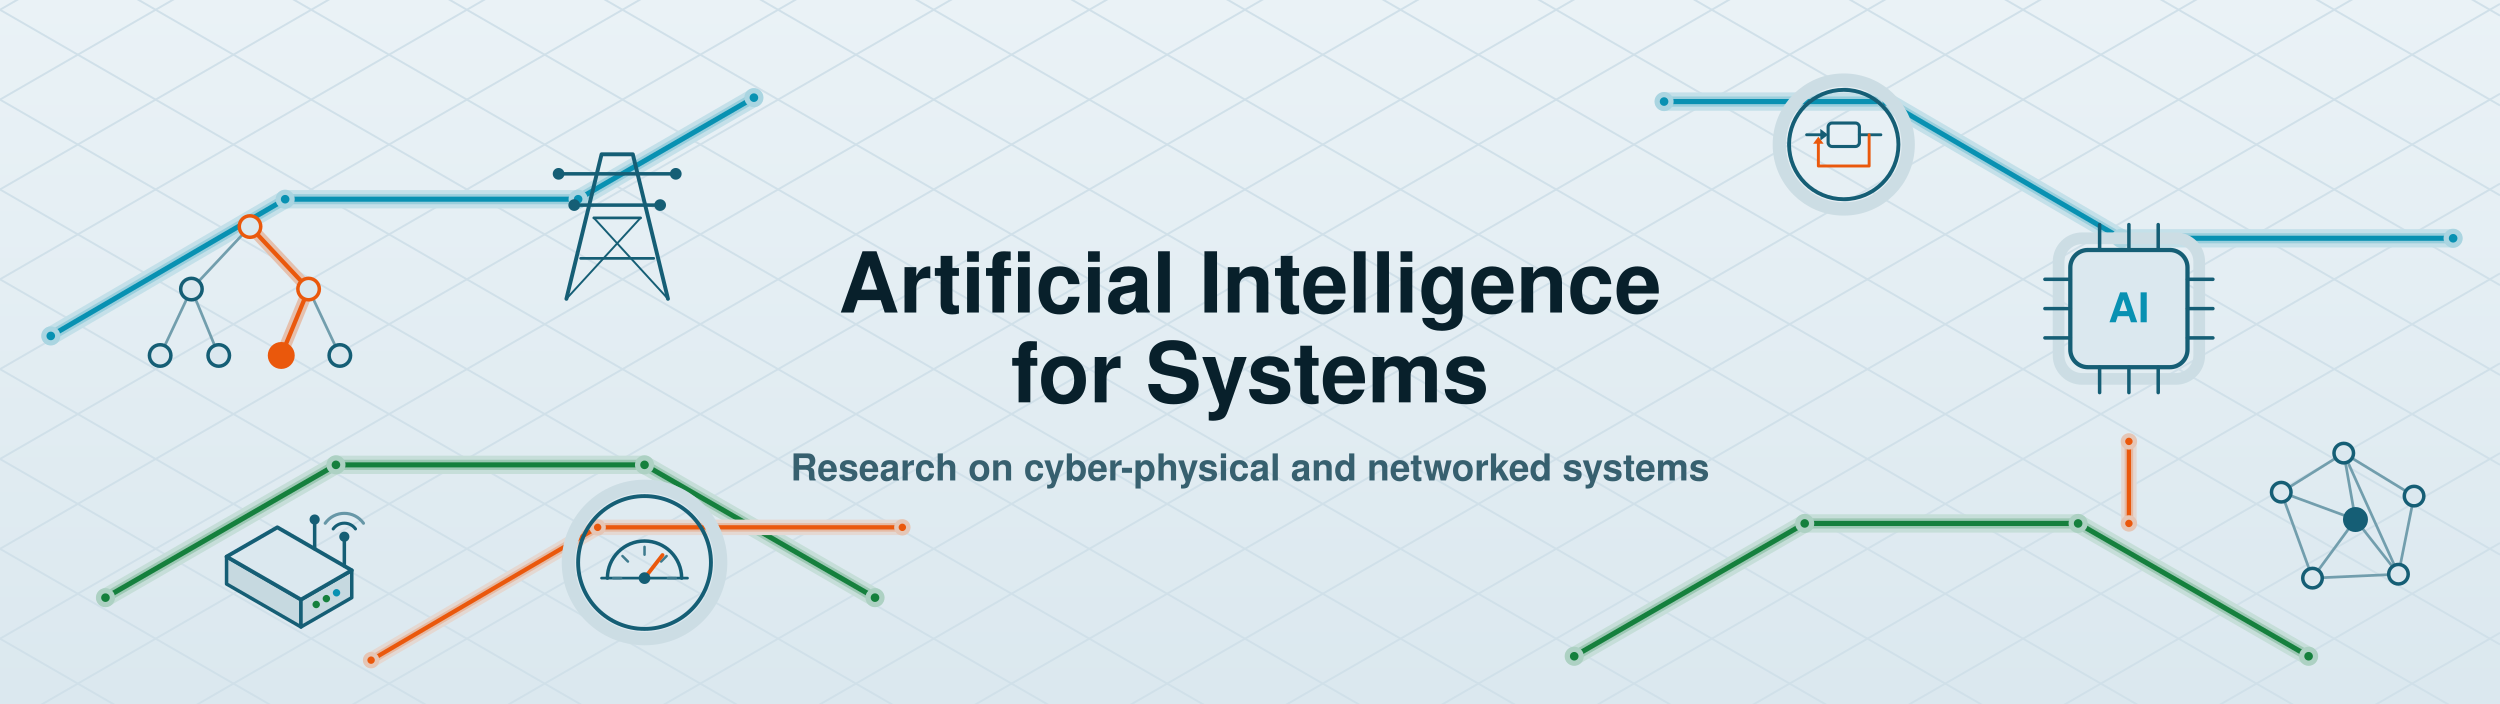
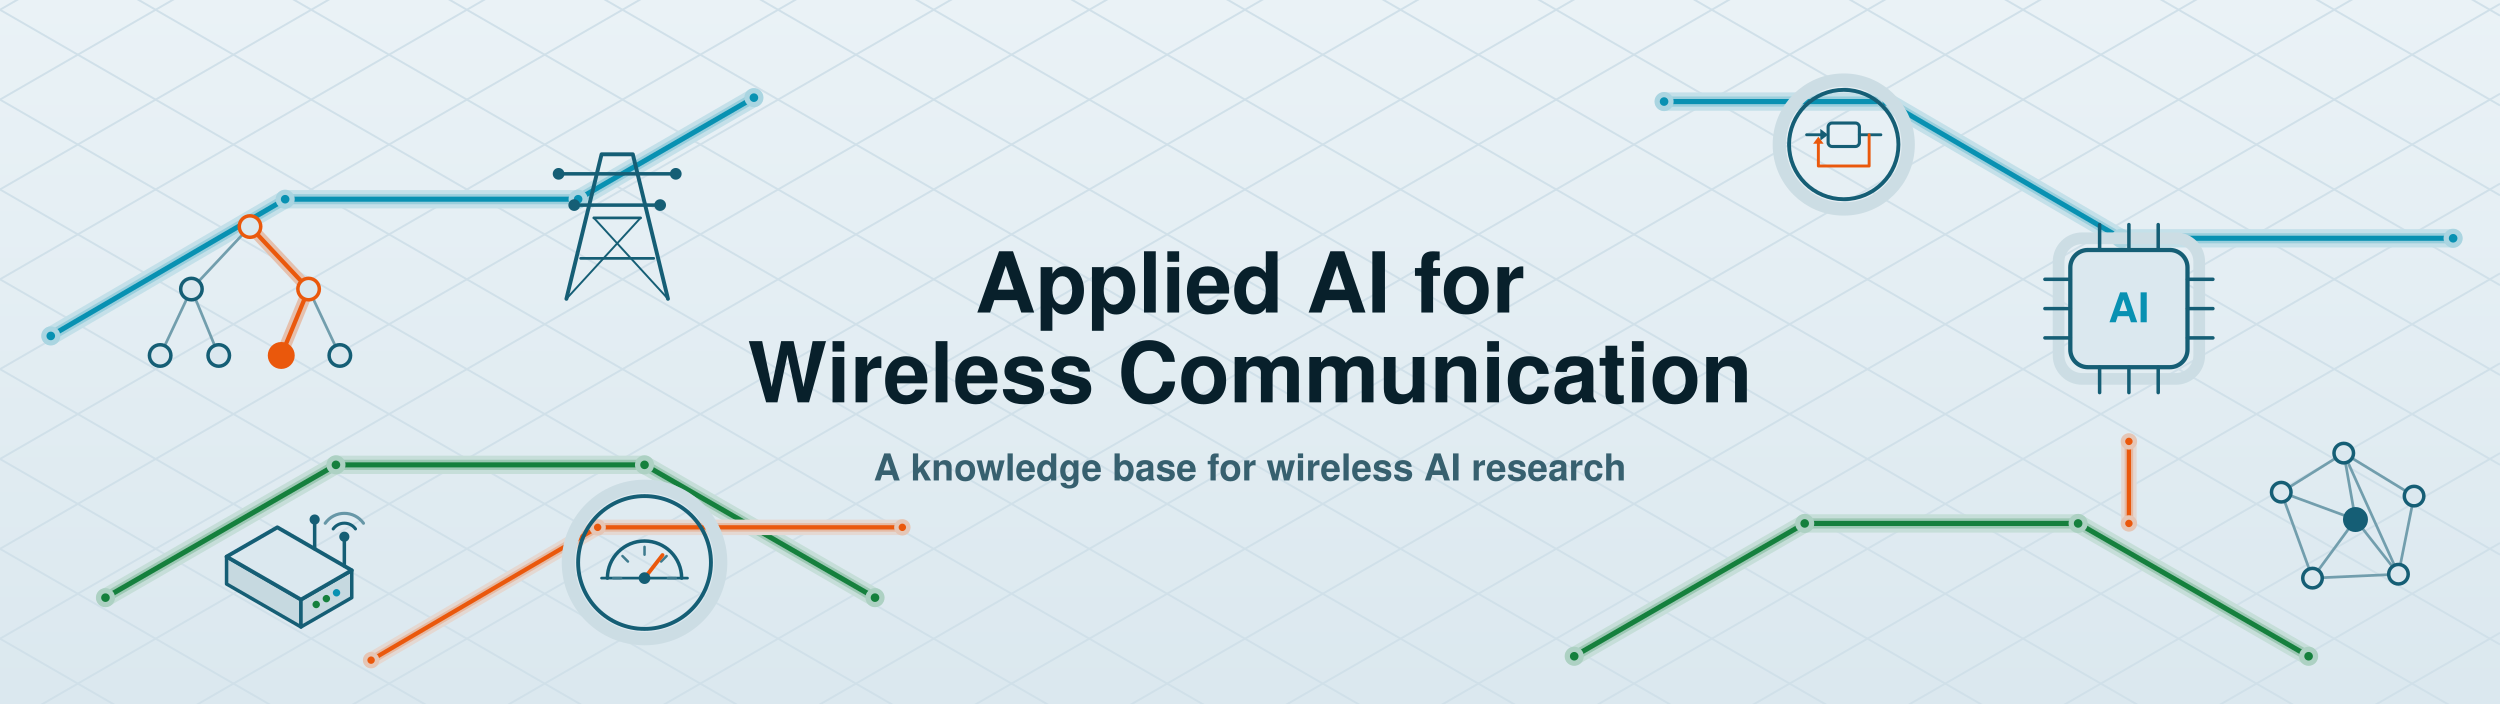
<svg xmlns="http://www.w3.org/2000/svg" viewBox="0 0 1280 360" width="1280" height="360" font-family="Segoe UI, Helvetica, Arial, sans-serif">
  <rect x="0" y="0.00" width="1280" height="7.00" fill="#eaf2f6" />
  <rect x="0" y="6.00" width="1280" height="7.00" fill="#eaf2f6" />
  <rect x="0" y="12.00" width="1280" height="7.00" fill="#e9f2f6" />
  <rect x="0" y="18.00" width="1280" height="7.00" fill="#e9f1f6" />
  <rect x="0" y="24.00" width="1280" height="7.00" fill="#e9f1f6" />
  <rect x="0" y="30.00" width="1280" height="7.00" fill="#e9f1f5" />
  <rect x="0" y="36.00" width="1280" height="7.00" fill="#e8f1f5" />
  <rect x="0" y="42.00" width="1280" height="7.00" fill="#e8f1f5" />
  <rect x="0" y="48.00" width="1280" height="7.00" fill="#e8f1f5" />
  <rect x="0" y="54.00" width="1280" height="7.00" fill="#e8f0f5" />
  <rect x="0" y="60.00" width="1280" height="7.00" fill="#e7f0f5" />
  <rect x="0" y="66.00" width="1280" height="7.00" fill="#e7f0f5" />
  <rect x="0" y="72.00" width="1280" height="7.00" fill="#e7f0f5" />
  <rect x="0" y="78.00" width="1280" height="7.00" fill="#e7f0f4" />
  <rect x="0" y="84.00" width="1280" height="7.00" fill="#e6f0f4" />
  <rect x="0" y="90.00" width="1280" height="7.00" fill="#e6eff4" />
  <rect x="0" y="96.00" width="1280" height="7.00" fill="#e6eff4" />
  <rect x="0" y="102.00" width="1280" height="7.00" fill="#e6eff4" />
  <rect x="0" y="108.00" width="1280" height="7.00" fill="#e5eff4" />
  <rect x="0" y="114.00" width="1280" height="7.00" fill="#e5eff4" />
  <rect x="0" y="120.00" width="1280" height="7.00" fill="#e5eff4" />
  <rect x="0" y="126.00" width="1280" height="7.00" fill="#e5eef4" />
  <rect x="0" y="132.00" width="1280" height="7.00" fill="#e4eef3" />
  <rect x="0" y="138.00" width="1280" height="7.00" fill="#e4eef3" />
  <rect x="0" y="144.00" width="1280" height="7.00" fill="#e4eef3" />
  <rect x="0" y="150.00" width="1280" height="7.00" fill="#e4eef3" />
  <rect x="0" y="156.00" width="1280" height="7.00" fill="#e3eef3" />
  <rect x="0" y="162.00" width="1280" height="7.00" fill="#e3edf3" />
  <rect x="0" y="168.00" width="1280" height="7.00" fill="#e3edf3" />
  <rect x="0" y="174.00" width="1280" height="7.00" fill="#e3edf3" />
  <rect x="0" y="180.00" width="1280" height="7.00" fill="#e2edf2" />
  <rect x="0" y="186.00" width="1280" height="7.00" fill="#e2edf2" />
  <rect x="0" y="192.00" width="1280" height="7.00" fill="#e2edf2" />
  <rect x="0" y="198.00" width="1280" height="7.00" fill="#e2ecf2" />
  <rect x="0" y="204.00" width="1280" height="7.00" fill="#e1ecf2" />
  <rect x="0" y="210.00" width="1280" height="7.00" fill="#e1ecf2" />
  <rect x="0" y="216.00" width="1280" height="7.00" fill="#e1ecf2" />
  <rect x="0" y="222.00" width="1280" height="7.00" fill="#e1ecf2" />
  <rect x="0" y="228.00" width="1280" height="7.00" fill="#e0ecf1" />
  <rect x="0" y="234.00" width="1280" height="7.00" fill="#e0ebf1" />
  <rect x="0" y="240.00" width="1280" height="7.00" fill="#e0ebf1" />
  <rect x="0" y="246.00" width="1280" height="7.00" fill="#e0ebf1" />
  <rect x="0" y="252.00" width="1280" height="7.00" fill="#dfebf1" />
  <rect x="0" y="258.00" width="1280" height="7.00" fill="#dfebf1" />
  <rect x="0" y="264.00" width="1280" height="7.00" fill="#dfebf1" />
  <rect x="0" y="270.00" width="1280" height="7.00" fill="#dfeaf1" />
  <rect x="0" y="276.00" width="1280" height="7.00" fill="#deeaf1" />
  <rect x="0" y="282.00" width="1280" height="7.00" fill="#deeaf0" />
  <rect x="0" y="288.00" width="1280" height="7.00" fill="#deeaf0" />
  <rect x="0" y="294.00" width="1280" height="7.00" fill="#deeaf0" />
  <rect x="0" y="300.00" width="1280" height="7.00" fill="#ddeaf0" />
  <rect x="0" y="306.00" width="1280" height="7.00" fill="#dde9f0" />
  <rect x="0" y="312.00" width="1280" height="7.00" fill="#dde9f0" />
  <rect x="0" y="318.00" width="1280" height="7.00" fill="#dde9f0" />
  <rect x="0" y="324.00" width="1280" height="7.00" fill="#dce9f0" />
  <rect x="0" y="330.00" width="1280" height="7.00" fill="#dce9ef" />
  <rect x="0" y="336.00" width="1280" height="7.00" fill="#dce9ef" />
  <rect x="0" y="342.00" width="1280" height="7.00" fill="#dce8ef" />
  <rect x="0" y="348.00" width="1280" height="7.00" fill="#dbe8ef" />
  <rect x="0" y="354.00" width="1280" height="7.00" fill="#dbe8ef" />
  <line x1="0" y1="-1191" x2="1280" y2="-452" stroke="#d0e0e9" stroke-width="1" />
  <line x1="0" y1="-1191" x2="1280" y2="-1930" stroke="#d0e0e9" stroke-width="1" />
  <line x1="0" y1="-1145" x2="1280" y2="-406" stroke="#d0e0e9" stroke-width="1" />
  <line x1="0" y1="-1145" x2="1280" y2="-1884" stroke="#d0e0e9" stroke-width="1" />
  <line x1="0" y1="-1099" x2="1280" y2="-360" stroke="#d0e0e9" stroke-width="1" />
  <line x1="0" y1="-1099" x2="1280" y2="-1838" stroke="#d0e0e9" stroke-width="1" />
  <line x1="0" y1="-1053" x2="1280" y2="-314" stroke="#d0e0e9" stroke-width="1" />
  <line x1="0" y1="-1053" x2="1280" y2="-1792" stroke="#d0e0e9" stroke-width="1" />
  <line x1="0" y1="-1007" x2="1280" y2="-268" stroke="#d0e0e9" stroke-width="1" />
  <line x1="0" y1="-1007" x2="1280" y2="-1746" stroke="#d0e0e9" stroke-width="1" />
  <line x1="0" y1="-961" x2="1280" y2="-222" stroke="#d0e0e9" stroke-width="1" />
  <line x1="0" y1="-961" x2="1280" y2="-1700" stroke="#d0e0e9" stroke-width="1" />
  <line x1="0" y1="-915" x2="1280" y2="-176" stroke="#d0e0e9" stroke-width="1" />
  <line x1="0" y1="-915" x2="1280" y2="-1654" stroke="#d0e0e9" stroke-width="1" />
  <line x1="0" y1="-869" x2="1280" y2="-130" stroke="#d0e0e9" stroke-width="1" />
  <line x1="0" y1="-869" x2="1280" y2="-1608" stroke="#d0e0e9" stroke-width="1" />
  <line x1="0" y1="-823" x2="1280" y2="-84" stroke="#d0e0e9" stroke-width="1" />
  <line x1="0" y1="-823" x2="1280" y2="-1562" stroke="#d0e0e9" stroke-width="1" />
  <line x1="0" y1="-777" x2="1280" y2="-38" stroke="#d0e0e9" stroke-width="1" />
  <line x1="0" y1="-777" x2="1280" y2="-1516" stroke="#d0e0e9" stroke-width="1" />
  <line x1="0" y1="-731" x2="1280" y2="8" stroke="#d0e0e9" stroke-width="1" />
  <line x1="0" y1="-731" x2="1280" y2="-1470" stroke="#d0e0e9" stroke-width="1" />
  <line x1="0" y1="-685" x2="1280" y2="54" stroke="#d0e0e9" stroke-width="1" />
  <line x1="0" y1="-685" x2="1280" y2="-1424" stroke="#d0e0e9" stroke-width="1" />
  <line x1="0" y1="-639" x2="1280" y2="100" stroke="#d0e0e9" stroke-width="1" />
  <line x1="0" y1="-639" x2="1280" y2="-1378" stroke="#d0e0e9" stroke-width="1" />
  <line x1="0" y1="-593" x2="1280" y2="146" stroke="#d0e0e9" stroke-width="1" />
  <line x1="0" y1="-593" x2="1280" y2="-1332" stroke="#d0e0e9" stroke-width="1" />
  <line x1="0" y1="-547" x2="1280" y2="192" stroke="#d0e0e9" stroke-width="1" />
  <line x1="0" y1="-547" x2="1280" y2="-1286" stroke="#d0e0e9" stroke-width="1" />
  <line x1="0" y1="-501" x2="1280" y2="238" stroke="#d0e0e9" stroke-width="1" />
  <line x1="0" y1="-501" x2="1280" y2="-1240" stroke="#d0e0e9" stroke-width="1" />
  <line x1="0" y1="-455" x2="1280" y2="284" stroke="#d0e0e9" stroke-width="1" />
  <line x1="0" y1="-455" x2="1280" y2="-1194" stroke="#d0e0e9" stroke-width="1" />
  <line x1="0" y1="-409" x2="1280" y2="330" stroke="#d0e0e9" stroke-width="1" />
  <line x1="0" y1="-409" x2="1280" y2="-1148" stroke="#d0e0e9" stroke-width="1" />
  <line x1="0" y1="-363" x2="1280" y2="376" stroke="#d0e0e9" stroke-width="1" />
  <line x1="0" y1="-363" x2="1280" y2="-1102" stroke="#d0e0e9" stroke-width="1" />
  <line x1="0" y1="-317" x2="1280" y2="422" stroke="#d0e0e9" stroke-width="1" />
  <line x1="0" y1="-317" x2="1280" y2="-1056" stroke="#d0e0e9" stroke-width="1" />
  <line x1="0" y1="-271" x2="1280" y2="468" stroke="#d0e0e9" stroke-width="1" />
  <line x1="0" y1="-271" x2="1280" y2="-1010" stroke="#d0e0e9" stroke-width="1" />
  <line x1="0" y1="-225" x2="1280" y2="514" stroke="#d0e0e9" stroke-width="1" />
  <line x1="0" y1="-225" x2="1280" y2="-964" stroke="#d0e0e9" stroke-width="1" />
  <line x1="0" y1="-179" x2="1280" y2="560" stroke="#d0e0e9" stroke-width="1" />
  <line x1="0" y1="-179" x2="1280" y2="-918" stroke="#d0e0e9" stroke-width="1" />
  <line x1="0" y1="-133" x2="1280" y2="606" stroke="#d0e0e9" stroke-width="1" />
  <line x1="0" y1="-133" x2="1280" y2="-872" stroke="#d0e0e9" stroke-width="1" />
  <line x1="0" y1="-87" x2="1280" y2="652" stroke="#d0e0e9" stroke-width="1" />
  <line x1="0" y1="-87" x2="1280" y2="-826" stroke="#d0e0e9" stroke-width="1" />
  <line x1="0" y1="-41" x2="1280" y2="698" stroke="#d0e0e9" stroke-width="1" />
  <line x1="0" y1="-41" x2="1280" y2="-780" stroke="#d0e0e9" stroke-width="1" />
  <line x1="0" y1="5" x2="1280" y2="744" stroke="#d0e0e9" stroke-width="1" />
  <line x1="0" y1="5" x2="1280" y2="-734" stroke="#d0e0e9" stroke-width="1" />
  <line x1="0" y1="51" x2="1280" y2="790" stroke="#d0e0e9" stroke-width="1" />
  <line x1="0" y1="51" x2="1280" y2="-688" stroke="#d0e0e9" stroke-width="1" />
  <line x1="0" y1="97" x2="1280" y2="836" stroke="#d0e0e9" stroke-width="1" />
  <line x1="0" y1="97" x2="1280" y2="-642" stroke="#d0e0e9" stroke-width="1" />
  <line x1="0" y1="143" x2="1280" y2="882" stroke="#d0e0e9" stroke-width="1" />
  <line x1="0" y1="143" x2="1280" y2="-596" stroke="#d0e0e9" stroke-width="1" />
  <line x1="0" y1="189" x2="1280" y2="928" stroke="#d0e0e9" stroke-width="1" />
  <line x1="0" y1="189" x2="1280" y2="-550" stroke="#d0e0e9" stroke-width="1" />
  <line x1="0" y1="235" x2="1280" y2="974" stroke="#d0e0e9" stroke-width="1" />
  <line x1="0" y1="235" x2="1280" y2="-504" stroke="#d0e0e9" stroke-width="1" />
  <line x1="0" y1="281" x2="1280" y2="1020" stroke="#d0e0e9" stroke-width="1" />
  <line x1="0" y1="281" x2="1280" y2="-458" stroke="#d0e0e9" stroke-width="1" />
  <line x1="0" y1="327" x2="1280" y2="1066" stroke="#d0e0e9" stroke-width="1" />
  <line x1="0" y1="327" x2="1280" y2="-412" stroke="#d0e0e9" stroke-width="1" />
  <line x1="0" y1="373" x2="1280" y2="1112" stroke="#d0e0e9" stroke-width="1" />
  <line x1="0" y1="373" x2="1280" y2="-366" stroke="#d0e0e9" stroke-width="1" />
  <line x1="0" y1="419" x2="1280" y2="1158" stroke="#d0e0e9" stroke-width="1" />
  <line x1="0" y1="419" x2="1280" y2="-320" stroke="#d0e0e9" stroke-width="1" />
  <line x1="0" y1="465" x2="1280" y2="1204" stroke="#d0e0e9" stroke-width="1" />
  <line x1="0" y1="465" x2="1280" y2="-274" stroke="#d0e0e9" stroke-width="1" />
  <line x1="0" y1="511" x2="1280" y2="1250" stroke="#d0e0e9" stroke-width="1" />
  <line x1="0" y1="511" x2="1280" y2="-228" stroke="#d0e0e9" stroke-width="1" />
  <line x1="0" y1="557" x2="1280" y2="1296" stroke="#d0e0e9" stroke-width="1" />
  <line x1="0" y1="557" x2="1280" y2="-182" stroke="#d0e0e9" stroke-width="1" />
  <line x1="0" y1="603" x2="1280" y2="1342" stroke="#d0e0e9" stroke-width="1" />
  <line x1="0" y1="603" x2="1280" y2="-136" stroke="#d0e0e9" stroke-width="1" />
  <line x1="0" y1="649" x2="1280" y2="1388" stroke="#d0e0e9" stroke-width="1" />
  <line x1="0" y1="649" x2="1280" y2="-90" stroke="#d0e0e9" stroke-width="1" />
  <line x1="0" y1="695" x2="1280" y2="1434" stroke="#d0e0e9" stroke-width="1" />
  <line x1="0" y1="695" x2="1280" y2="-44" stroke="#d0e0e9" stroke-width="1" />
  <line x1="0" y1="741" x2="1280" y2="1480" stroke="#d0e0e9" stroke-width="1" />
  <line x1="0" y1="741" x2="1280" y2="2" stroke="#d0e0e9" stroke-width="1" />
  <line x1="0" y1="787" x2="1280" y2="1526" stroke="#d0e0e9" stroke-width="1" />
  <line x1="0" y1="787" x2="1280" y2="48" stroke="#d0e0e9" stroke-width="1" />
  <line x1="0" y1="833" x2="1280" y2="1572" stroke="#d0e0e9" stroke-width="1" />
  <line x1="0" y1="833" x2="1280" y2="94" stroke="#d0e0e9" stroke-width="1" />
  <line x1="0" y1="879" x2="1280" y2="1618" stroke="#d0e0e9" stroke-width="1" />
  <line x1="0" y1="879" x2="1280" y2="140" stroke="#d0e0e9" stroke-width="1" />
  <line x1="0" y1="925" x2="1280" y2="1664" stroke="#d0e0e9" stroke-width="1" />
  <line x1="0" y1="925" x2="1280" y2="186" stroke="#d0e0e9" stroke-width="1" />
  <line x1="0" y1="971" x2="1280" y2="1710" stroke="#d0e0e9" stroke-width="1" />
  <line x1="0" y1="971" x2="1280" y2="232" stroke="#d0e0e9" stroke-width="1" />
  <line x1="0" y1="1017" x2="1280" y2="1756" stroke="#d0e0e9" stroke-width="1" />
  <line x1="0" y1="1017" x2="1280" y2="278" stroke="#d0e0e9" stroke-width="1" />
  <line x1="0" y1="1063" x2="1280" y2="1802" stroke="#d0e0e9" stroke-width="1" />
  <line x1="0" y1="1063" x2="1280" y2="324" stroke="#d0e0e9" stroke-width="1" />
  <line x1="0" y1="1109" x2="1280" y2="1848" stroke="#d0e0e9" stroke-width="1" />
  <line x1="0" y1="1109" x2="1280" y2="370" stroke="#d0e0e9" stroke-width="1" />
  <line x1="0" y1="1155" x2="1280" y2="1894" stroke="#d0e0e9" stroke-width="1" />
  <line x1="0" y1="1155" x2="1280" y2="416" stroke="#d0e0e9" stroke-width="1" />
  <g transform="translate(0,0)">
    <polyline points="26,172 146,102 296,102 386,50" fill="none" stroke="#c4e0e9" stroke-width="9.4" stroke-linejoin="round" stroke-linecap="round" />
    <polyline points="26,172 146,102 296,102 386,50" fill="none" stroke="#99cedc" stroke-width="5.2" stroke-linejoin="round" stroke-linecap="round" />
    <polyline points="26,172 146,102 296,102 386,50" fill="none" stroke="#0891b2" stroke-width="2.6" stroke-linejoin="round" stroke-linecap="round" />
    <circle cx="26" cy="172" r="4.9" fill="#aad5e1" />
    <circle cx="26" cy="172" r="2.2" fill="#0891b2" />
    <circle cx="146" cy="102" r="4.9" fill="#aad5e1" />
    <circle cx="146" cy="102" r="2.2" fill="#0891b2" />
    <circle cx="296" cy="102" r="4.9" fill="#aad5e1" />
    <circle cx="296" cy="102" r="2.2" fill="#0891b2" />
    <circle cx="386" cy="50" r="4.9" fill="#aad5e1" />
    <circle cx="386" cy="50" r="2.2" fill="#0891b2" />
    <polyline points="54,306 172,238 330,238 448,306" fill="none" stroke="#c6ded9" stroke-width="9.4" stroke-linejoin="round" stroke-linecap="round" />
    <polyline points="54,306 172,238 330,238 448,306" fill="none" stroke="#9dc8b4" stroke-width="5.2" stroke-linejoin="round" stroke-linecap="round" />
    <polyline points="54,306 172,238 330,238 448,306" fill="none" stroke="#15803d" stroke-width="2.6" stroke-linejoin="round" stroke-linecap="round" />
    <circle cx="54" cy="306" r="4.9" fill="#add1c3" />
    <circle cx="54" cy="306" r="2.2" fill="#15803d" />
    <circle cx="172" cy="238" r="4.9" fill="#add1c3" />
    <circle cx="172" cy="238" r="2.2" fill="#15803d" />
    <circle cx="330" cy="238" r="4.9" fill="#add1c3" />
    <circle cx="330" cy="238" r="2.2" fill="#15803d" />
    <circle cx="448" cy="306" r="4.9" fill="#add1c3" />
    <circle cx="448" cy="306" r="2.2" fill="#15803d" />
    <polyline points="190,338 306,270 462,270" fill="none" stroke="#e4d8d2" stroke-width="7.9" stroke-linejoin="round" stroke-linecap="round" />
    <polyline points="190,338 306,270 462,270" fill="none" stroke="#e5baa4" stroke-width="4.4" stroke-linejoin="round" stroke-linecap="round" />
    <polyline points="190,338 306,270 462,270" fill="none" stroke="#ea580c" stroke-width="2.2" stroke-linejoin="round" stroke-linecap="round" />
    <circle cx="190" cy="338" r="4.2" fill="#e5c6b6" />
    <circle cx="190" cy="338" r="1.9" fill="#ea580c" />
    <circle cx="306" cy="270" r="4.2" fill="#e5c6b6" />
    <circle cx="306" cy="270" r="1.9" fill="#ea580c" />
    <circle cx="462" cy="270" r="4.2" fill="#e5c6b6" />
    <circle cx="462" cy="270" r="1.9" fill="#ea580c" />
    <polyline points="852,52 966,52 1086,122 1256,122" fill="none" stroke="#c4e0e9" stroke-width="9.4" stroke-linejoin="round" stroke-linecap="round" />
    <polyline points="852,52 966,52 1086,122 1256,122" fill="none" stroke="#99cedc" stroke-width="5.2" stroke-linejoin="round" stroke-linecap="round" />
    <polyline points="852,52 966,52 1086,122 1256,122" fill="none" stroke="#0891b2" stroke-width="2.6" stroke-linejoin="round" stroke-linecap="round" />
    <circle cx="852" cy="52" r="4.9" fill="#aad5e1" />
    <circle cx="852" cy="52" r="2.2" fill="#0891b2" />
    <circle cx="966" cy="52" r="4.9" fill="#aad5e1" />
    <circle cx="966" cy="52" r="2.2" fill="#0891b2" />
    <circle cx="1086" cy="122" r="4.9" fill="#aad5e1" />
    <circle cx="1086" cy="122" r="2.2" fill="#0891b2" />
    <circle cx="1256" cy="122" r="4.9" fill="#aad5e1" />
    <circle cx="1256" cy="122" r="2.2" fill="#0891b2" />
    <polyline points="806,336 924,268 1064,268 1182,336" fill="none" stroke="#c6ded9" stroke-width="9.4" stroke-linejoin="round" stroke-linecap="round" />
    <polyline points="806,336 924,268 1064,268 1182,336" fill="none" stroke="#9dc8b4" stroke-width="5.2" stroke-linejoin="round" stroke-linecap="round" />
    <polyline points="806,336 924,268 1064,268 1182,336" fill="none" stroke="#15803d" stroke-width="2.6" stroke-linejoin="round" stroke-linecap="round" />
    <circle cx="806" cy="336" r="4.9" fill="#add1c3" />
    <circle cx="806" cy="336" r="2.2" fill="#15803d" />
    <circle cx="924" cy="268" r="4.9" fill="#add1c3" />
    <circle cx="924" cy="268" r="2.2" fill="#15803d" />
    <circle cx="1064" cy="268" r="4.9" fill="#add1c3" />
    <circle cx="1064" cy="268" r="2.2" fill="#15803d" />
    <circle cx="1182" cy="336" r="4.9" fill="#add1c3" />
    <circle cx="1182" cy="336" r="2.2" fill="#15803d" />
    <polyline points="1090,226 1090,268" fill="none" stroke="#e4d8d2" stroke-width="7.9" stroke-linejoin="round" stroke-linecap="round" />
    <polyline points="1090,226 1090,268" fill="none" stroke="#e5baa4" stroke-width="4.4" stroke-linejoin="round" stroke-linecap="round" />
    <polyline points="1090,226 1090,268" fill="none" stroke="#ea580c" stroke-width="2.2" stroke-linejoin="round" stroke-linecap="round" />
    <circle cx="1090" cy="226" r="4.2" fill="#e5c6b6" />
    <circle cx="1090" cy="226" r="1.9" fill="#ea580c" />
    <circle cx="1090" cy="268" r="4.2" fill="#e5c6b6" />
    <circle cx="1090" cy="268" r="1.9" fill="#ea580c" />
    <line x1="128.0" y1="116.0" x2="98.0" y2="148.0" stroke="#729ead" stroke-width="1.4" stroke-linecap="round" />
    <line x1="128.0" y1="116.0" x2="158.0" y2="148.0" stroke="#729ead" stroke-width="1.4" stroke-linecap="round" />
    <line x1="98.0" y1="148.0" x2="82.0" y2="182.0" stroke="#729ead" stroke-width="1.4" stroke-linecap="round" />
    <line x1="98.0" y1="148.0" x2="112.0" y2="182.0" stroke="#729ead" stroke-width="1.4" stroke-linecap="round" />
    <line x1="158.0" y1="148.0" x2="144.0" y2="182.0" stroke="#729ead" stroke-width="1.4" stroke-linecap="round" />
    <line x1="158.0" y1="148.0" x2="174.0" y2="182.0" stroke="#729ead" stroke-width="1.4" stroke-linecap="round" />
    <line x1="128.0" y1="116.0" x2="158.0" y2="148.0" stroke="#e5c0ad" stroke-width="6" stroke-linecap="round" />
    <line x1="128.0" y1="116.0" x2="158.0" y2="148.0" stroke="#ea580c" stroke-width="2.2" stroke-linecap="round" />
    <line x1="158.0" y1="148.0" x2="144.0" y2="182.0" stroke="#e5c0ad" stroke-width="6" stroke-linecap="round" />
    <line x1="158.0" y1="148.0" x2="144.0" y2="182.0" stroke="#ea580c" stroke-width="2.2" stroke-linecap="round" />
    <circle cx="98.0" cy="148.0" r="5.5" fill="#dbe8ef" stroke="#155e75" stroke-width="1.8" />
    <circle cx="82.0" cy="182.0" r="5.5" fill="#dbe8ef" stroke="#155e75" stroke-width="1.8" />
    <circle cx="112.0" cy="182.0" r="5.5" fill="#dbe8ef" stroke="#155e75" stroke-width="1.8" />
    <circle cx="174.0" cy="182.0" r="5.5" fill="#dbe8ef" stroke="#155e75" stroke-width="1.8" />
    <circle cx="128.0" cy="116.0" r="5.5" fill="#dbe8ef" stroke="#ea580c" stroke-width="1.8" />
    <circle cx="158.0" cy="148.0" r="5.5" fill="#dbe8ef" stroke="#ea580c" stroke-width="1.8" />
    <circle cx="144.0" cy="182.0" r="6" fill="#ea580c" stroke="#ea580c" stroke-width="1.8" />
    <polygon points="116.0,285.0 154.1,307.0 154.1,321.0 116.0,299.0" fill="#c6d9e0" stroke="#155e75" stroke-width="1.8" stroke-linejoin="round" />
    <polygon points="154.1,307.0 180.1,292.0 180.1,306.0 154.1,321.0" fill="#c6d9e0" stroke="#155e75" stroke-width="1.8" stroke-linejoin="round" />
    <polygon points="142.0,270.0 180.1,292.0 154.1,307.0 116.0,285.0" fill="#dbe8ef" stroke="#155e75" stroke-width="2.0" stroke-linejoin="round" />
    <circle cx="161.9" cy="309.5" r="1.9" fill="#15803d" />
    <circle cx="167.1" cy="306.5" r="1.9" fill="#15803d" />
    <circle cx="172.3" cy="303.5" r="1.9" fill="#0891b2" />
    <line x1="161.1" y1="281.0" x2="161.1" y2="267.0" stroke="#155e75" stroke-width="1.8" stroke-linecap="round" />
    <circle cx="161.1" cy="266.0" r="2.6" fill="#155e75" />
    <line x1="176.3" y1="289.8" x2="176.3" y2="275.8" stroke="#155e75" stroke-width="1.8" stroke-linecap="round" />
    <circle cx="176.3" cy="274.8" r="2.6" fill="#155e75" />
    <path d="M 170.6 270.8 A 7 7 0 0 1 182.0 270.8" fill="none" stroke="#155e75" stroke-width="1.6" stroke-linecap="round" stroke-linejoin="round" />
    <path d="M 166.5 267.9 A 12 12 0 0 1 186.1 267.9" fill="none" stroke="#6797a7" stroke-width="1.6" stroke-linecap="round" stroke-linejoin="round" />
    <path d="M 290.0 153.0 L 308 79.0 L 324 79.0 L 342.0 153.0" fill="none" stroke="#155e75" stroke-width="2.0" stroke-linecap="round" stroke-linejoin="round" />
    <path d="M 297.28 132.28 L 334.72 132.28" fill="none" stroke="#155e75" stroke-width="1.4" stroke-linecap="round" stroke-linejoin="round" />
    <path d="M 304.04 111.56 L 327.96 111.56" fill="none" stroke="#155e75" stroke-width="1.4" stroke-linecap="round" stroke-linejoin="round" />
    <path d="M 290.0 153.0 L 327.96 111.56" fill="none" stroke="#155e75" stroke-width="1.0" stroke-linecap="round" stroke-linejoin="round" />
    <path d="M 342.0 153.0 L 304.04 111.56" fill="none" stroke="#155e75" stroke-width="1.0" stroke-linecap="round" stroke-linejoin="round" />
    <path d="M 286.0 89.0 L 346.0 89.0" fill="none" stroke="#155e75" stroke-width="1.8" stroke-linecap="round" stroke-linejoin="round" />
    <circle cx="286" cy="89" r="3" fill="#155e75" />
    <circle cx="346" cy="89" r="3" fill="#155e75" />
    <path d="M 294.0 105.0 L 338.0 105.0" fill="none" stroke="#155e75" stroke-width="1.8" stroke-linecap="round" stroke-linejoin="round" />
    <circle cx="294" cy="105" r="3" fill="#155e75" />
    <circle cx="338" cy="105" r="3" fill="#155e75" />
    <circle cx="330" cy="288" r="39" fill="none" stroke="#ccdde4" stroke-width="6.8" />
    <circle cx="330" cy="288" r="34" fill="none" stroke="#155e75" stroke-width="2.0" />
    <path d="M 311 296 A 19 19 0 0 1 349 296" fill="none" stroke="#155e75" stroke-width="1.8" stroke-linecap="round" stroke-linejoin="round" />
    <path d="M 308 296 L 352 296" fill="none" stroke="#155e75" stroke-width="1.4" stroke-linecap="round" stroke-linejoin="round" />
    <line x1="318.0" y1="296.0" x2="314.0" y2="296.0" stroke="#3e7b8e" stroke-width="1.3" stroke-linecap="round" />
    <line x1="321.5" y1="287.5" x2="318.7" y2="284.7" stroke="#3e7b8e" stroke-width="1.3" stroke-linecap="round" />
    <line x1="330.0" y1="284.0" x2="330.0" y2="280.0" stroke="#3e7b8e" stroke-width="1.3" stroke-linecap="round" />
    <line x1="338.5" y1="287.5" x2="341.3" y2="284.7" stroke="#3e7b8e" stroke-width="1.3" stroke-linecap="round" />
    <line x1="342.0" y1="296.0" x2="346.0" y2="296.0" stroke="#3e7b8e" stroke-width="1.3" stroke-linecap="round" />
    <line x1="330.0" y1="296.0" x2="339.2" y2="284.2" stroke="#ea580c" stroke-width="2.0" stroke-linecap="round" />
    <circle cx="330" cy="296" r="3" fill="#155e75" />
    <circle cx="944" cy="74" r="33" fill="none" stroke="#ccdde4" stroke-width="6.8" />
    <circle cx="944" cy="74" r="28" fill="none" stroke="#155e75" stroke-width="2.0" />
    <rect x="936" y="63" width="16" height="12" rx="2" fill="none" stroke="#155e75" stroke-width="1.6" />
    <path d="M 925 69 L 934 69" fill="none" stroke="#155e75" stroke-width="1.5" stroke-linecap="round" stroke-linejoin="round" />
    <polygon points="936.0,69.0 932.0,66.0 932.0,72.0" fill="#155e75" />
    <path d="M 952 69 L 963 69" fill="none" stroke="#155e75" stroke-width="1.5" stroke-linecap="round" stroke-linejoin="round" />
    <path d="M 957 69 L 957 85 L 931 85 L 931 73" fill="none" stroke="#ea580c" stroke-width="1.5" stroke-linecap="round" stroke-linejoin="round" />
    <polygon points="931.0,70.0 928.3,73.6 933.7,73.6" fill="#ea580c" />
    <rect x="1054.0" y="122.0" width="72.0" height="72.0" rx="12" fill="none" stroke="#ccdde4" stroke-width="6" />
    <rect x="1060.0" y="128.0" width="60.0" height="60.0" rx="9" fill="#dbe8ef" stroke="#155e75" stroke-width="2.2" />
    <path d="M 1075 128.0 L 1075 115.0" fill="none" stroke="#155e75" stroke-width="1.8" stroke-linecap="round" stroke-linejoin="round" />
    <path d="M 1075 188.0 L 1075 201.0" fill="none" stroke="#155e75" stroke-width="1.8" stroke-linecap="round" stroke-linejoin="round" />
    <path d="M 1060.0 143 L 1047.0 143" fill="none" stroke="#155e75" stroke-width="1.8" stroke-linecap="round" stroke-linejoin="round" />
    <path d="M 1120.0 143 L 1133.0 143" fill="none" stroke="#155e75" stroke-width="1.8" stroke-linecap="round" stroke-linejoin="round" />
    <path d="M 1090 128.0 L 1090 115.0" fill="none" stroke="#155e75" stroke-width="1.8" stroke-linecap="round" stroke-linejoin="round" />
    <path d="M 1090 188.0 L 1090 201.0" fill="none" stroke="#155e75" stroke-width="1.8" stroke-linecap="round" stroke-linejoin="round" />
    <path d="M 1060.0 158 L 1047.0 158" fill="none" stroke="#155e75" stroke-width="1.8" stroke-linecap="round" stroke-linejoin="round" />
    <path d="M 1120.0 158 L 1133.0 158" fill="none" stroke="#155e75" stroke-width="1.8" stroke-linecap="round" stroke-linejoin="round" />
    <path d="M 1105 128.0 L 1105 115.0" fill="none" stroke="#155e75" stroke-width="1.8" stroke-linecap="round" stroke-linejoin="round" />
    <path d="M 1105 188.0 L 1105 201.0" fill="none" stroke="#155e75" stroke-width="1.8" stroke-linecap="round" stroke-linejoin="round" />
    <path d="M 1060.0 173 L 1047.0 173" fill="none" stroke="#155e75" stroke-width="1.8" stroke-linecap="round" stroke-linejoin="round" />
    <path d="M 1120.0 173 L 1133.0 173" fill="none" stroke="#155e75" stroke-width="1.8" stroke-linecap="round" stroke-linejoin="round" />
    <text x="1090" y="165" font-size="21" font-weight="700" fill="#0891b2" text-anchor="middle" font-family="Segoe UI, Helvetica, Arial, sans-serif">AI</text>
    <line x1="1168.0" y1="252.0" x2="1200.0" y2="232.0" stroke="#729ead" stroke-width="1.4" stroke-linecap="round" />
    <line x1="1200.0" y1="232.0" x2="1236.0" y2="254.0" stroke="#729ead" stroke-width="1.4" stroke-linecap="round" />
    <line x1="1236.0" y1="254.0" x2="1228.0" y2="294.0" stroke="#729ead" stroke-width="1.4" stroke-linecap="round" />
    <line x1="1228.0" y1="294.0" x2="1184.0" y2="296.0" stroke="#729ead" stroke-width="1.4" stroke-linecap="round" />
    <line x1="1184.0" y1="296.0" x2="1168.0" y2="252.0" stroke="#729ead" stroke-width="1.4" stroke-linecap="round" />
    <line x1="1206.0" y1="266.0" x2="1168.0" y2="252.0" stroke="#729ead" stroke-width="1.4" stroke-linecap="round" />
    <line x1="1206.0" y1="266.0" x2="1200.0" y2="232.0" stroke="#729ead" stroke-width="1.4" stroke-linecap="round" />
    <line x1="1206.0" y1="266.0" x2="1228.0" y2="294.0" stroke="#729ead" stroke-width="1.4" stroke-linecap="round" />
    <line x1="1206.0" y1="266.0" x2="1184.0" y2="296.0" stroke="#729ead" stroke-width="1.4" stroke-linecap="round" />
    <line x1="1200.0" y1="232.0" x2="1228.0" y2="294.0" stroke="#729ead" stroke-width="1.4" stroke-linecap="round" />
    <circle cx="1168.0" cy="252.0" r="5" fill="#dbe8ef" stroke="#155e75" stroke-width="1.8" />
    <circle cx="1200.0" cy="232.0" r="5" fill="#dbe8ef" stroke="#155e75" stroke-width="1.8" />
    <circle cx="1236.0" cy="254.0" r="5" fill="#dbe8ef" stroke="#155e75" stroke-width="1.8" />
    <circle cx="1228.0" cy="294.0" r="5" fill="#dbe8ef" stroke="#155e75" stroke-width="1.8" />
    <circle cx="1184.0" cy="296.0" r="5" fill="#dbe8ef" stroke="#155e75" stroke-width="1.8" />
    <circle cx="1206.0" cy="266.0" r="5.5" fill="#155e75" stroke="#155e75" stroke-width="1.8" />
-     <text x="640" y="160" font-size="43" font-weight="700" fill="#08202b" text-anchor="middle" font-family="Segoe UI, Helvetica, Arial, sans-serif">Artificial Intelligence</text>
-     <text x="640" y="206" font-size="43" font-weight="700" fill="#08202b" text-anchor="middle" font-family="Segoe UI, Helvetica, Arial, sans-serif">for Systems</text>
-     <text x="640" y="246" font-size="19" font-weight="600" fill="#37606f" text-anchor="middle" font-family="Segoe UI, Helvetica, Arial, sans-serif">Research on cyber-physical and networked systems</text>
+     <text x="640" y="160" font-size="43" font-weight="700" fill="#08202b" text-anchor="middle" font-family="Segoe UI, Helvetica, Arial, sans-serif">Applied AI for</text>
+     <text x="640" y="206" font-size="43" font-weight="700" fill="#08202b" text-anchor="middle" font-family="Segoe UI, Helvetica, Arial, sans-serif">Wireless Communication</text>
+     <text x="640" y="246" font-size="19" font-weight="600" fill="#37606f" text-anchor="middle" font-family="Segoe UI, Helvetica, Arial, sans-serif">A knowledge base for wireless AI research</text>
  </g>
</svg>
